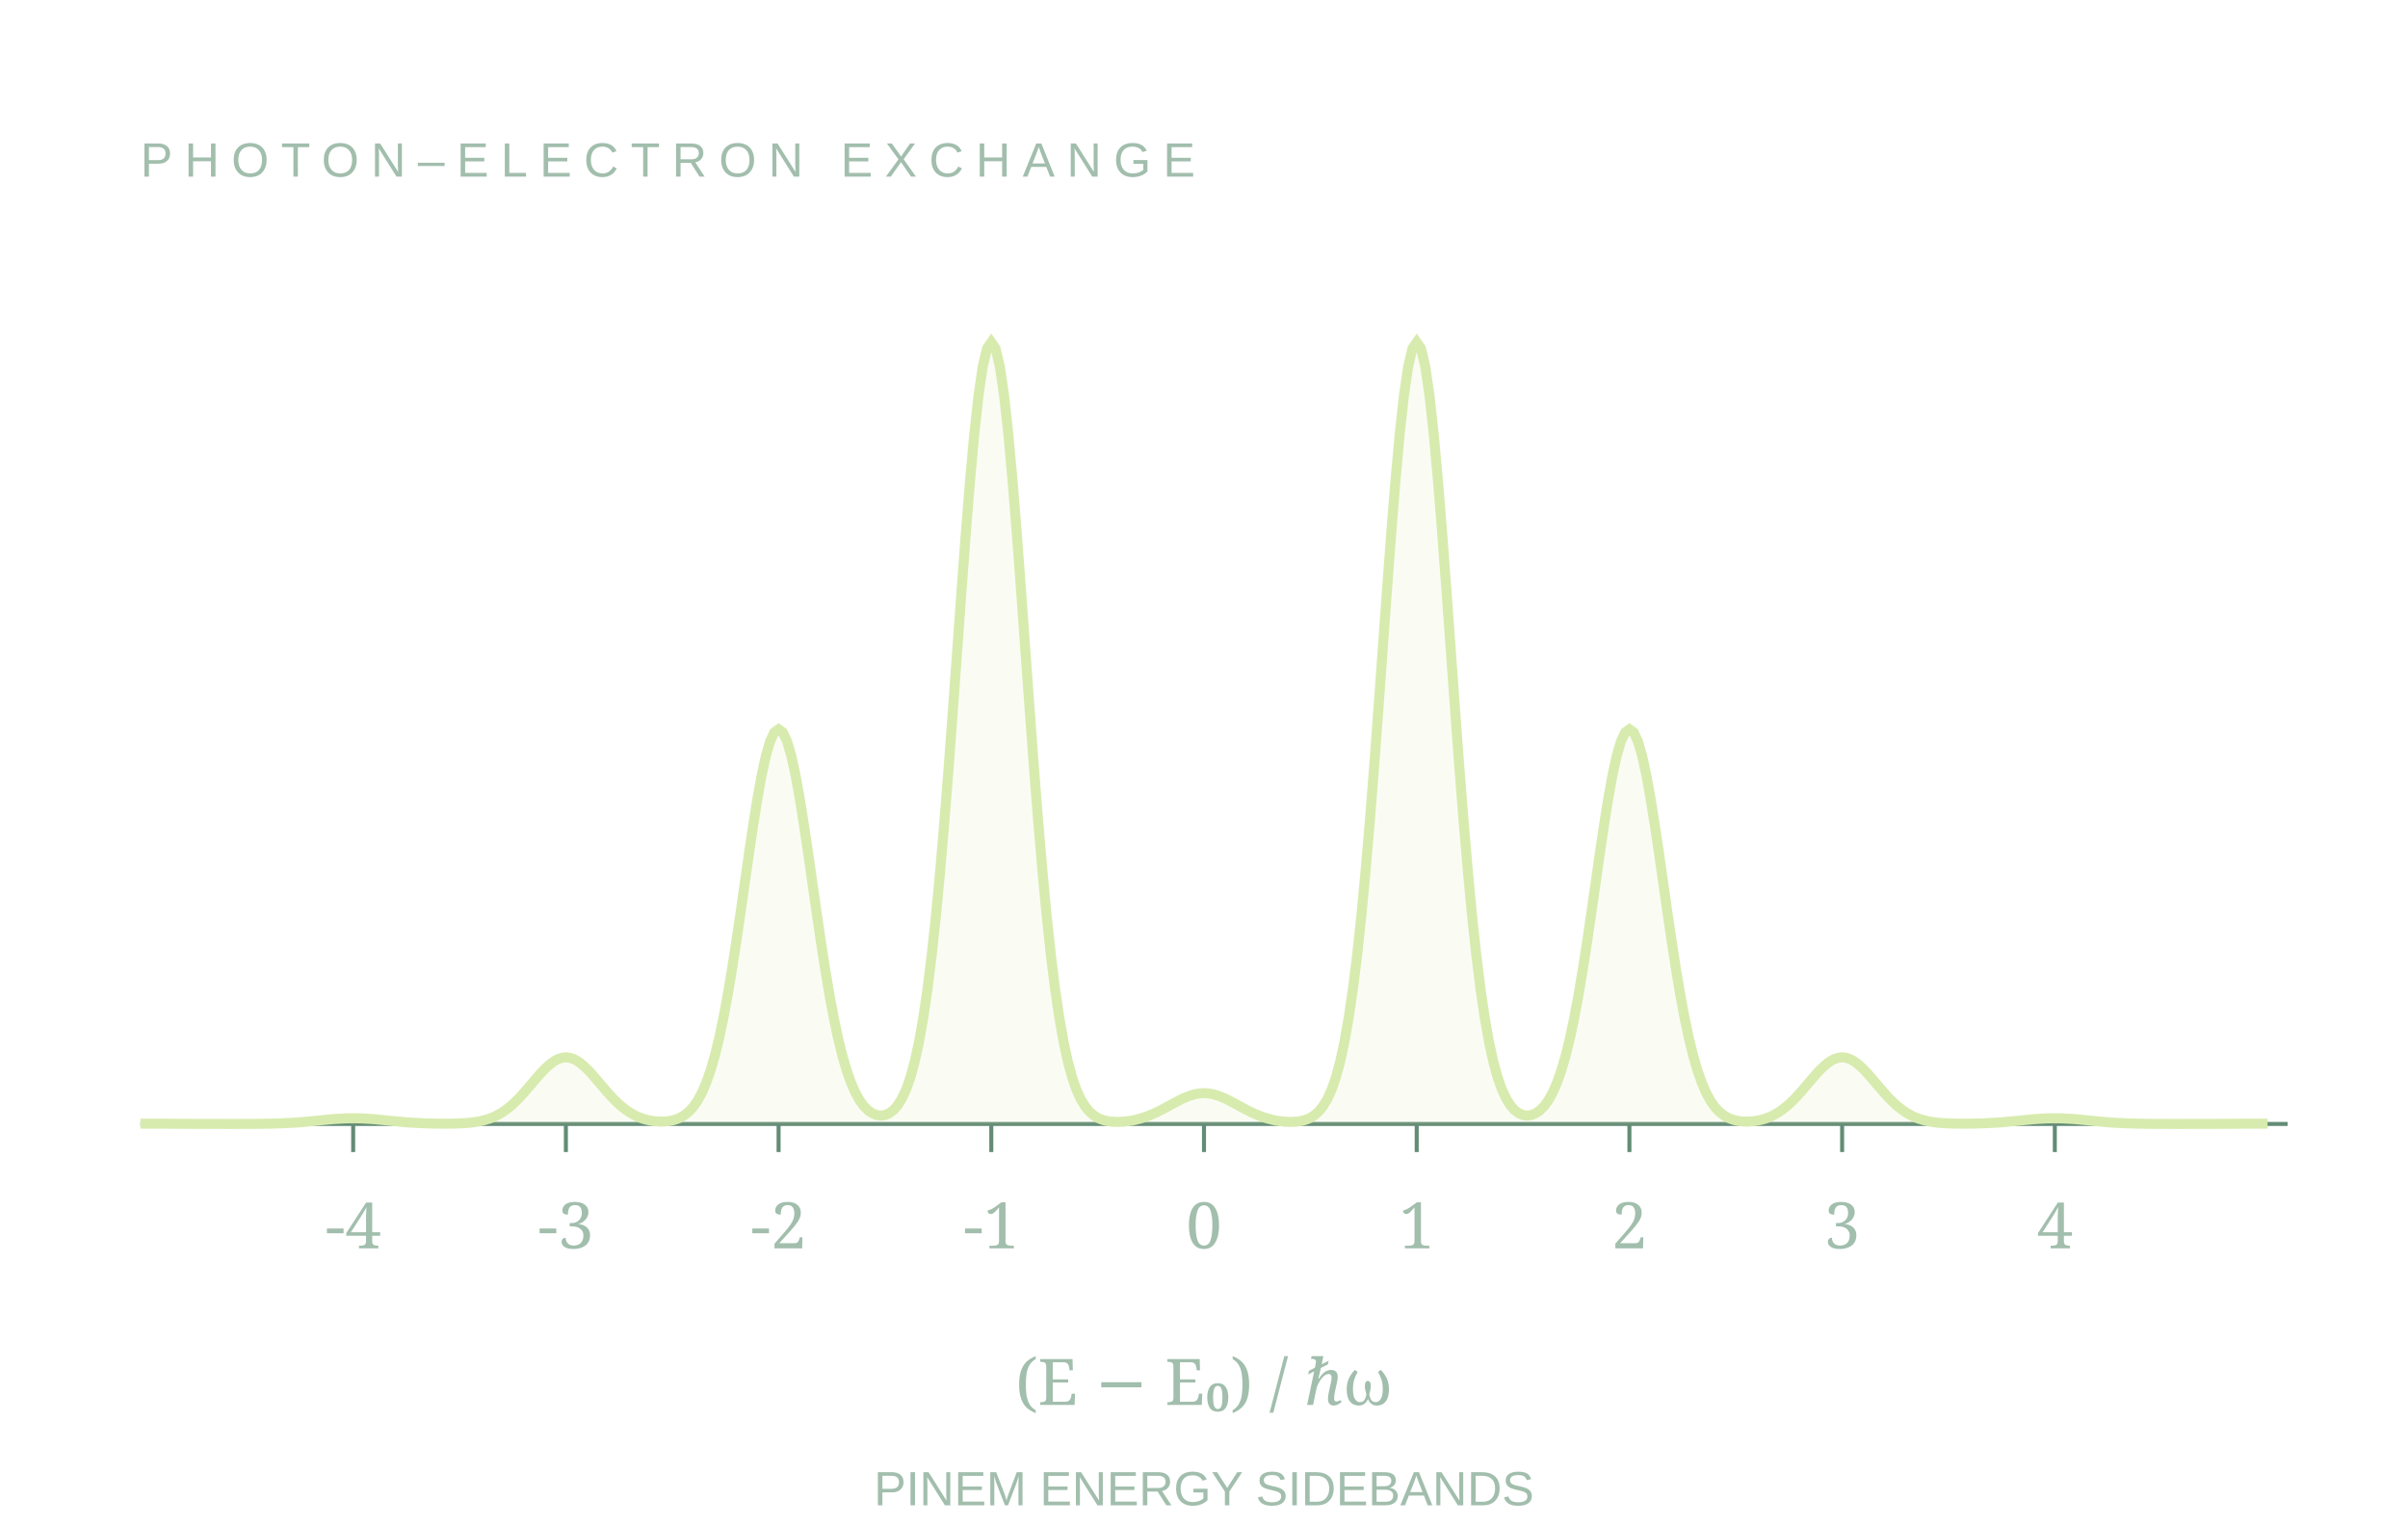
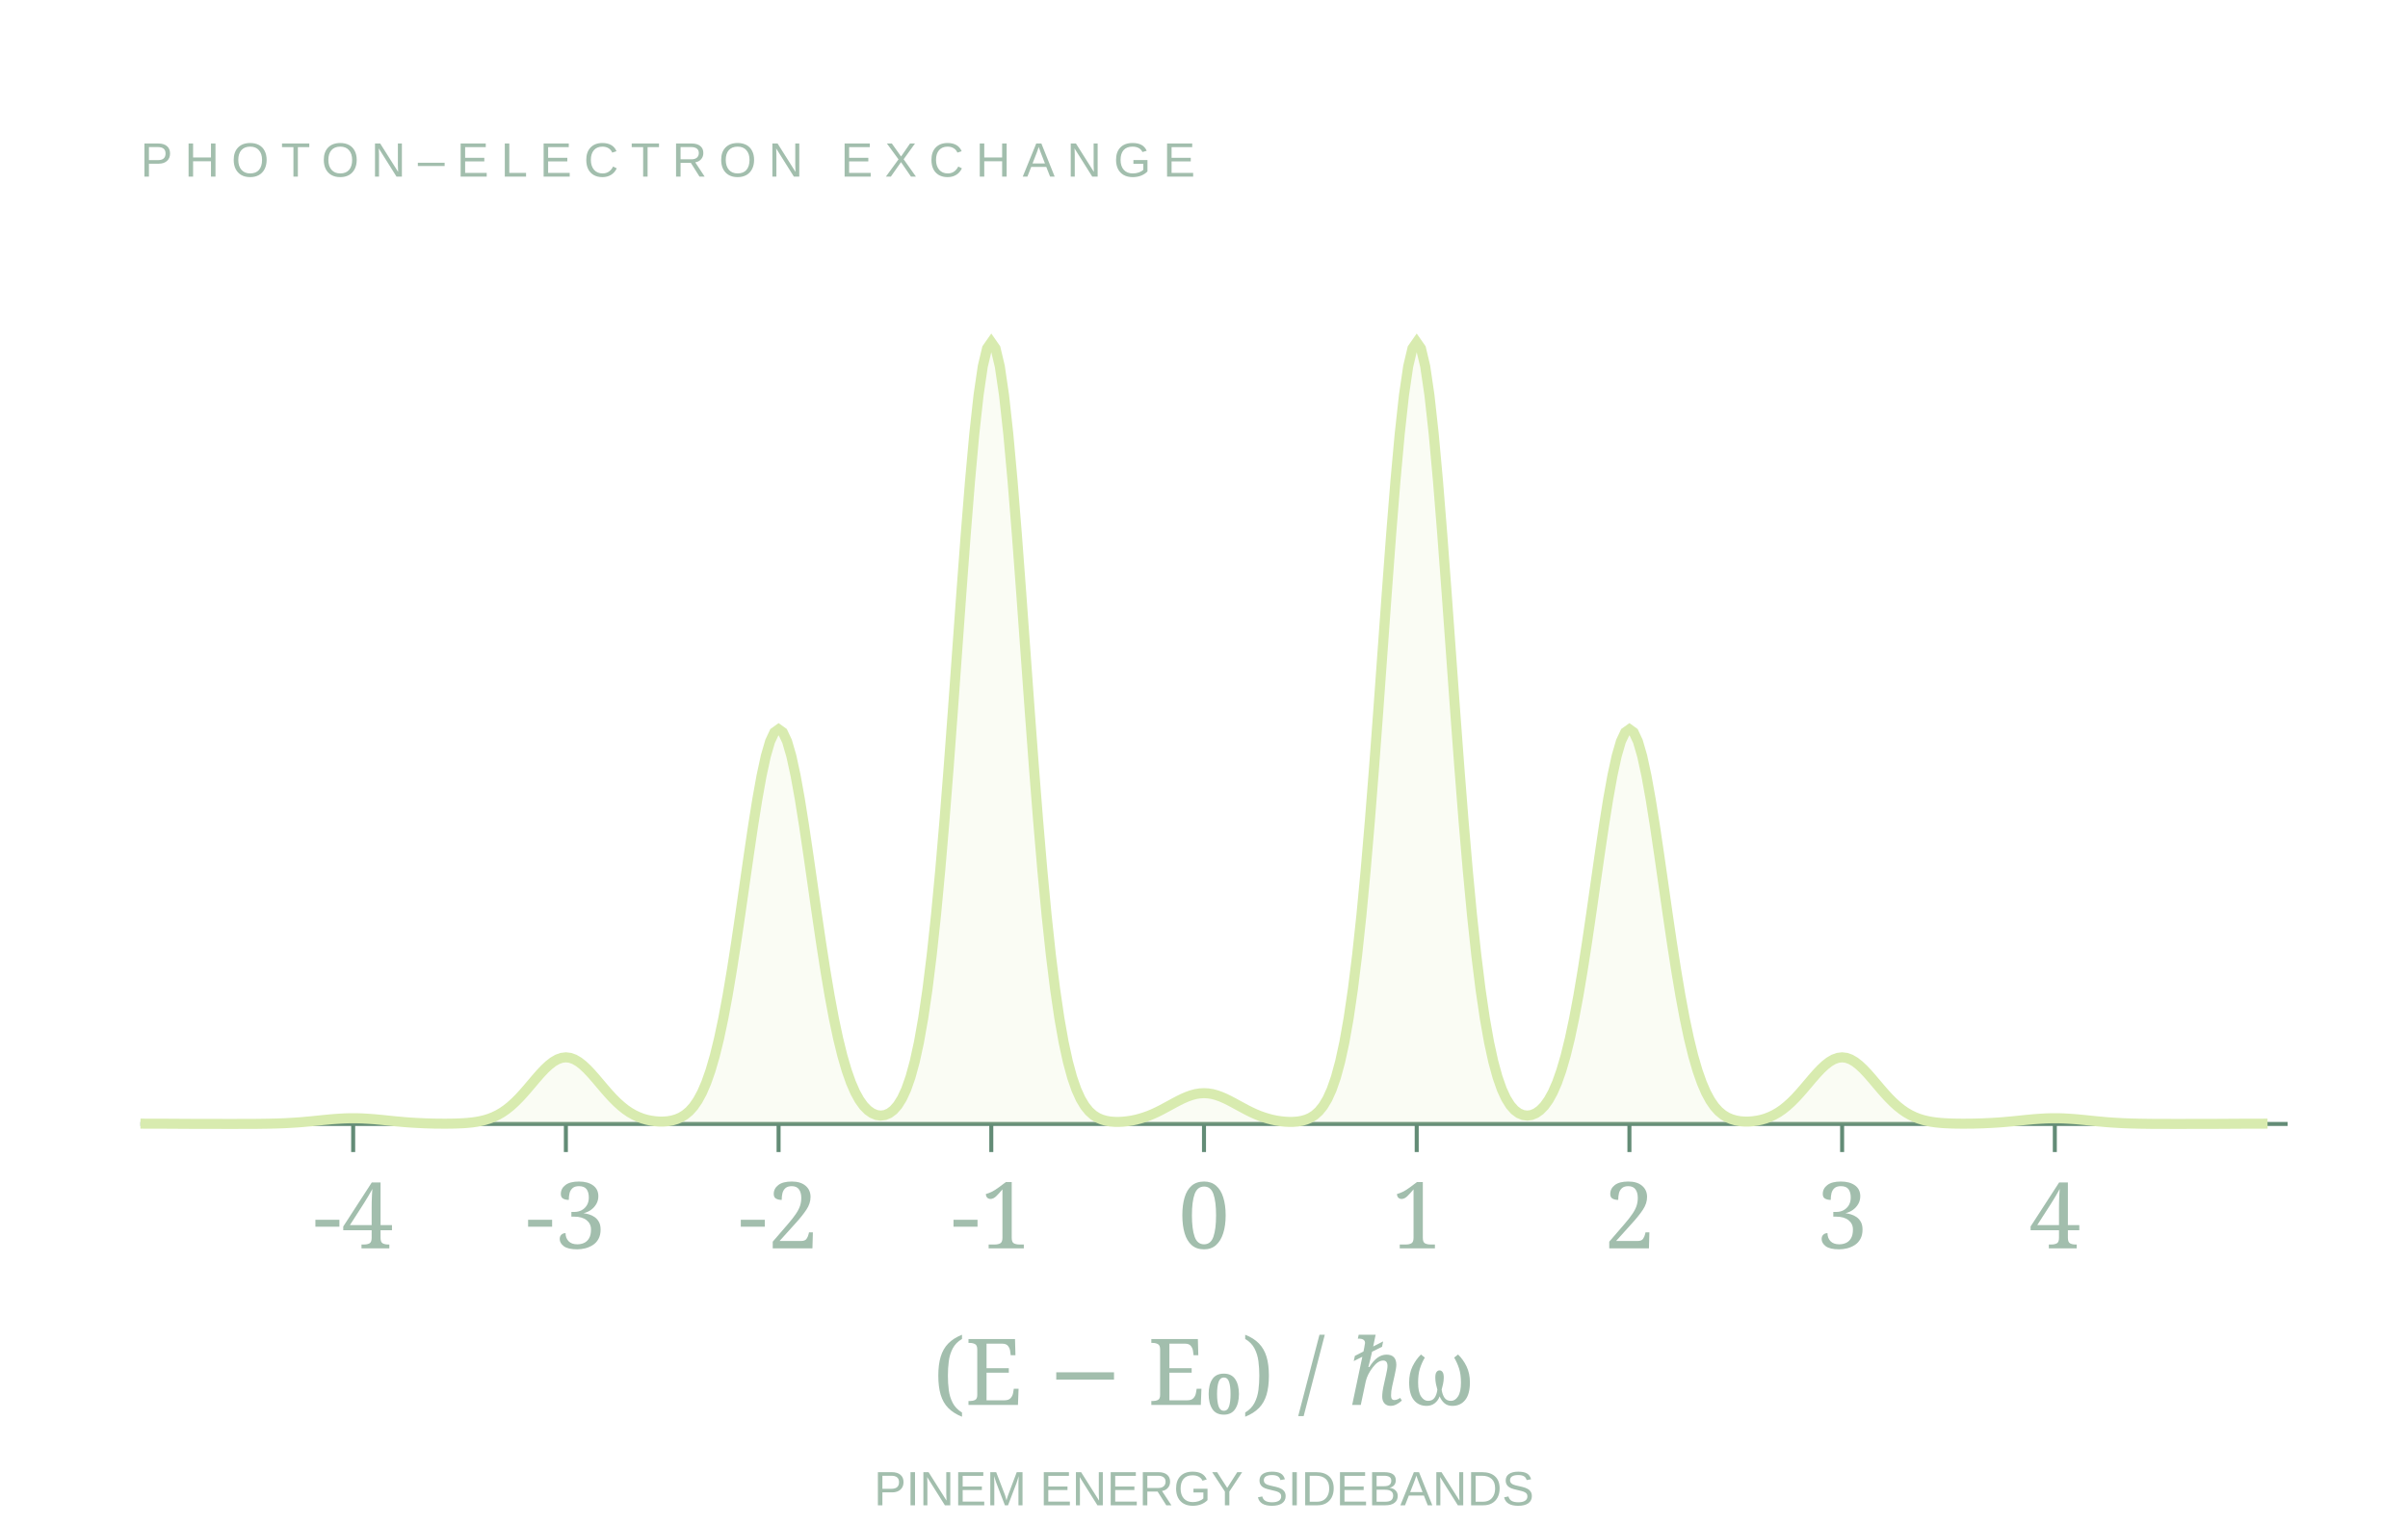
<svg xmlns="http://www.w3.org/2000/svg" viewBox="0 0 600 380">
-   <g fill="#a2bead" font-family="Georgia,serif" font-size="16">
+   <g fill="#a2bead" font-family="Georgia,serif" font-size="23">
    <text x="35" y="44" font-family="Arial,sans-serif" font-size="12" letter-spacing="3">PHOTON–ELECTRON EXCHANGE</text>
    <path d="M35 280 H570" stroke="#638c76" />
    <path d="M 88 280 v 7" stroke="#638c76" />
    <text x="88" y="311" text-anchor="middle">-4</text>
    <path d="M 141 280 v 7" stroke="#638c76" />
    <text x="141" y="311" text-anchor="middle">-3</text>
    <path d="M 194 280 v 7" stroke="#638c76" />
    <text x="194" y="311" text-anchor="middle">-2</text>
    <path d="M 247 280 v 7" stroke="#638c76" />
    <text x="247" y="311" text-anchor="middle">-1</text>
    <path d="M 300 280 v 7" stroke="#638c76" />
    <text x="300" y="311" text-anchor="middle">0</text>
    <path d="M 353 280 v 7" stroke="#638c76" />
    <text x="353" y="311" text-anchor="middle">1</text>
    <path d="M 406 280 v 7" stroke="#638c76" />
    <text x="406" y="311" text-anchor="middle">2</text>
    <path d="M 459 280 v 7" stroke="#638c76" />
    <text x="459" y="311" text-anchor="middle">3</text>
    <path d="M 512 280 v 7" stroke="#638c76" />
    <text x="512" y="311" text-anchor="middle">4</text>
    <path d="M 35.00,279.92 L 36.06,279.93 L 37.12,279.93 L 38.18,279.93 L 39.24,279.93 L 40.30,279.94 L 41.36,279.94 L 42.42,279.95 L 43.48,279.95 L 44.54,279.96 L 45.60,279.97 L 46.66,279.97 L 47.72,279.98 L 48.78,279.98 L 49.84,279.98 L 50.90,279.99 L 51.96,279.99 L 53.02,279.99 L 54.08,279.99 L 55.14,279.99 L 56.20,280.00 L 57.26,280.00 L 58.32,280.00 L 59.38,279.99 L 60.44,279.99 L 61.50,279.99 L 62.56,279.98 L 63.62,279.98 L 64.68,279.97 L 65.74,279.95 L 66.80,279.94 L 67.86,279.91 L 68.92,279.89 L 69.98,279.85 L 71.04,279.81 L 72.10,279.75 L 73.16,279.69 L 74.22,279.62 L 75.28,279.54 L 76.34,279.44 L 77.40,279.35 L 78.46,279.24 L 79.52,279.13 L 80.58,279.02 L 81.64,278.92 L 82.70,278.82 L 83.76,278.74 L 84.82,278.67 L 85.88,278.61 L 86.94,278.58 L 88.00,278.57 L 89.06,278.58 L 90.12,278.61 L 91.18,278.67 L 92.24,278.74 L 93.30,278.82 L 94.36,278.92 L 95.42,279.02 L 96.48,279.13 L 97.54,279.24 L 98.60,279.35 L 99.66,279.44 L 100.72,279.54 L 101.78,279.62 L 102.84,279.69 L 103.90,279.75 L 104.96,279.80 L 106.02,279.85 L 107.08,279.88 L 108.14,279.91 L 109.20,279.92 L 110.26,279.93 L 111.32,279.93 L 112.38,279.92 L 113.44,279.90 L 114.50,279.86 L 115.56,279.81 L 116.62,279.73 L 117.68,279.62 L 118.74,279.47 L 119.80,279.27 L 120.86,279.01 L 121.92,278.68 L 122.98,278.26 L 124.04,277.75 L 125.10,277.14 L 126.16,276.41 L 127.22,275.57 L 128.28,274.61 L 129.34,273.55 L 130.40,272.40 L 131.46,271.18 L 132.52,269.93 L 133.58,268.68 L 134.64,267.47 L 135.70,266.35 L 136.76,265.35 L 137.82,264.53 L 138.88,263.91 L 139.94,263.53 L 141.00,263.40 L 142.06,263.53 L 143.12,263.91 L 144.18,264.53 L 145.24,265.35 L 146.30,266.35 L 147.36,267.47 L 148.42,268.68 L 149.48,269.93 L 150.54,271.18 L 151.60,272.40 L 152.66,273.55 L 153.72,274.61 L 154.78,275.56 L 155.84,276.41 L 156.90,277.13 L 157.96,277.74 L 159.02,278.24 L 160.08,278.65 L 161.14,278.96 L 162.20,279.18 L 163.26,279.33 L 164.32,279.41 L 165.38,279.40 L 166.44,279.32 L 167.50,279.13 L 168.56,278.82 L 169.62,278.37 L 170.68,277.72 L 171.74,276.84 L 172.80,275.67 L 173.86,274.13 L 174.92,272.17 L 175.98,269.71 L 177.04,266.69 L 178.10,263.05 L 179.16,258.74 L 180.22,253.74 L 181.28,248.08 L 182.34,241.79 L 183.40,234.98 L 184.46,227.78 L 185.52,220.36 L 186.58,212.95 L 187.64,205.78 L 188.70,199.12 L 189.76,193.23 L 190.82,188.35 L 191.88,184.70 L 192.94,182.44 L 194.00,181.68 L 195.06,182.44 L 196.12,184.70 L 197.18,188.35 L 198.24,193.23 L 199.30,199.12 L 200.36,205.78 L 201.42,212.95 L 202.48,220.36 L 203.54,227.78 L 204.60,234.98 L 205.66,241.79 L 206.72,248.08 L 207.78,253.74 L 208.84,258.73 L 209.90,263.03 L 210.96,266.67 L 212.02,269.68 L 213.08,272.11 L 214.14,274.03 L 215.20,275.51 L 216.26,276.59 L 217.32,277.33 L 218.38,277.77 L 219.44,277.92 L 220.50,277.78 L 221.56,277.34 L 222.62,276.55 L 223.68,275.35 L 224.74,273.65 L 225.80,271.36 L 226.86,268.34 L 227.92,264.47 L 228.98,259.62 L 230.04,253.63 L 231.10,246.42 L 232.16,237.88 L 233.22,227.99 L 234.28,216.78 L 235.34,204.34 L 236.40,190.85 L 237.46,176.58 L 238.52,161.89 L 239.58,147.21 L 240.64,133.01 L 241.70,119.82 L 242.76,108.15 L 243.82,98.49 L 244.88,91.26 L 245.94,86.79 L 247.00,85.27 L 248.06,86.79 L 249.12,91.26 L 250.18,98.49 L 251.24,108.15 L 252.30,119.82 L 253.36,133.01 L 254.42,147.21 L 255.48,161.89 L 256.54,176.58 L 257.60,190.85 L 258.66,204.34 L 259.72,216.78 L 260.78,228.00 L 261.84,237.89 L 262.90,246.42 L 263.96,253.65 L 265.02,259.63 L 266.08,264.50 L 267.14,268.39 L 268.20,271.44 L 269.26,273.78 L 270.32,275.54 L 271.38,276.85 L 272.44,277.80 L 273.50,278.47 L 274.56,278.92 L 275.62,279.22 L 276.68,279.40 L 277.74,279.48 L 278.80,279.49 L 279.86,279.44 L 280.92,279.32 L 281.98,279.16 L 283.04,278.94 L 284.10,278.66 L 285.16,278.33 L 286.22,277.95 L 287.28,277.51 L 288.34,277.02 L 289.40,276.49 L 290.46,275.92 L 291.52,275.35 L 292.58,274.77 L 293.64,274.21 L 294.70,273.69 L 295.76,273.23 L 296.82,272.85 L 297.88,272.56 L 298.94,272.39 L 300.00,272.33 L 301.06,272.39 L 302.12,272.56 L 303.18,272.85 L 304.24,273.23 L 305.30,273.69 L 306.36,274.21 L 307.42,274.77 L 308.48,275.35 L 309.54,275.92 L 310.60,276.49 L 311.66,277.02 L 312.72,277.51 L 313.78,277.95 L 314.84,278.33 L 315.90,278.66 L 316.96,278.94 L 318.02,279.16 L 319.08,279.32 L 320.14,279.44 L 321.20,279.49 L 322.26,279.48 L 323.32,279.40 L 324.38,279.22 L 325.44,278.92 L 326.50,278.47 L 327.56,277.80 L 328.62,276.85 L 329.68,275.54 L 330.74,273.78 L 331.80,271.44 L 332.86,268.39 L 333.92,264.50 L 334.98,259.63 L 336.04,253.65 L 337.10,246.42 L 338.16,237.89 L 339.22,228.00 L 340.28,216.78 L 341.34,204.34 L 342.40,190.85 L 343.46,176.58 L 344.52,161.89 L 345.58,147.21 L 346.64,133.01 L 347.70,119.82 L 348.76,108.15 L 349.82,98.49 L 350.88,91.26 L 351.94,86.79 L 353.00,85.27 L 354.06,86.79 L 355.12,91.26 L 356.18,98.49 L 357.24,108.15 L 358.30,119.82 L 359.36,133.01 L 360.42,147.21 L 361.48,161.89 L 362.54,176.58 L 363.60,190.85 L 364.66,204.34 L 365.72,216.78 L 366.78,227.99 L 367.84,237.88 L 368.90,246.42 L 369.96,253.63 L 371.02,259.62 L 372.08,264.47 L 373.14,268.34 L 374.20,271.36 L 375.26,273.65 L 376.32,275.35 L 377.38,276.55 L 378.44,277.34 L 379.50,277.78 L 380.56,277.92 L 381.62,277.77 L 382.68,277.33 L 383.74,276.59 L 384.80,275.51 L 385.86,274.03 L 386.92,272.11 L 387.98,269.68 L 389.04,266.67 L 390.10,263.03 L 391.16,258.73 L 392.22,253.74 L 393.28,248.08 L 394.34,241.79 L 395.40,234.98 L 396.46,227.78 L 397.52,220.36 L 398.58,212.95 L 399.64,205.78 L 400.70,199.12 L 401.76,193.23 L 402.82,188.35 L 403.88,184.70 L 404.94,182.44 L 406.00,181.68 L 407.06,182.44 L 408.12,184.70 L 409.18,188.35 L 410.24,193.23 L 411.30,199.12 L 412.36,205.78 L 413.42,212.95 L 414.48,220.36 L 415.54,227.78 L 416.60,234.98 L 417.66,241.79 L 418.72,248.08 L 419.78,253.74 L 420.84,258.74 L 421.90,263.05 L 422.96,266.69 L 424.02,269.71 L 425.08,272.17 L 426.14,274.13 L 427.20,275.67 L 428.26,276.84 L 429.32,277.72 L 430.38,278.37 L 431.44,278.82 L 432.50,279.13 L 433.56,279.32 L 434.62,279.40 L 435.68,279.41 L 436.74,279.33 L 437.80,279.18 L 438.86,278.96 L 439.92,278.65 L 440.98,278.24 L 442.04,277.74 L 443.10,277.13 L 444.16,276.41 L 445.22,275.56 L 446.28,274.61 L 447.34,273.55 L 448.40,272.40 L 449.46,271.18 L 450.52,269.93 L 451.58,268.68 L 452.64,267.47 L 453.70,266.35 L 454.76,265.35 L 455.82,264.53 L 456.88,263.91 L 457.94,263.53 L 459.00,263.40 L 460.06,263.53 L 461.12,263.91 L 462.18,264.53 L 463.24,265.35 L 464.30,266.35 L 465.36,267.47 L 466.42,268.68 L 467.48,269.93 L 468.54,271.18 L 469.60,272.40 L 470.66,273.55 L 471.72,274.61 L 472.78,275.57 L 473.84,276.41 L 474.90,277.14 L 475.96,277.75 L 477.02,278.26 L 478.08,278.68 L 479.14,279.01 L 480.20,279.27 L 481.26,279.47 L 482.32,279.62 L 483.38,279.73 L 484.44,279.81 L 485.50,279.86 L 486.56,279.90 L 487.62,279.92 L 488.68,279.93 L 489.74,279.93 L 490.80,279.92 L 491.86,279.91 L 492.92,279.88 L 493.98,279.85 L 495.04,279.80 L 496.10,279.75 L 497.16,279.69 L 498.22,279.62 L 499.28,279.54 L 500.34,279.44 L 501.40,279.35 L 502.46,279.24 L 503.52,279.13 L 504.58,279.02 L 505.64,278.92 L 506.70,278.82 L 507.76,278.74 L 508.82,278.67 L 509.88,278.61 L 510.94,278.58 L 512.00,278.57 L 513.06,278.58 L 514.12,278.61 L 515.18,278.67 L 516.24,278.74 L 517.30,278.82 L 518.36,278.92 L 519.42,279.02 L 520.48,279.13 L 521.54,279.24 L 522.60,279.35 L 523.66,279.44 L 524.72,279.54 L 525.78,279.62 L 526.84,279.69 L 527.90,279.75 L 528.96,279.81 L 530.02,279.85 L 531.08,279.89 L 532.14,279.91 L 533.20,279.94 L 534.26,279.95 L 535.32,279.97 L 536.38,279.98 L 537.44,279.98 L 538.50,279.99 L 539.56,279.99 L 540.62,279.99 L 541.68,280.00 L 542.74,280.00 L 543.80,280.00 L 544.86,279.99 L 545.92,279.99 L 546.98,279.99 L 548.04,279.99 L 549.10,279.99 L 550.16,279.98 L 551.22,279.98 L 552.28,279.98 L 553.34,279.97 L 554.40,279.97 L 555.46,279.96 L 556.52,279.95 L 557.58,279.95 L 558.64,279.94 L 559.70,279.94 L 560.76,279.93 L 561.82,279.93 L 562.88,279.93 L 563.94,279.93 L 565.00,279.92 L565 280 L35 280 Z" fill="#d8ebaf" fill-opacity=".13" />
    <path d="M 35.00,279.92 L 36.06,279.93 L 37.12,279.93 L 38.18,279.93 L 39.24,279.93 L 40.30,279.94 L 41.36,279.94 L 42.42,279.95 L 43.48,279.95 L 44.54,279.96 L 45.60,279.97 L 46.66,279.97 L 47.72,279.98 L 48.78,279.98 L 49.84,279.98 L 50.90,279.99 L 51.96,279.99 L 53.02,279.99 L 54.08,279.99 L 55.14,279.99 L 56.20,280.00 L 57.26,280.00 L 58.32,280.00 L 59.38,279.99 L 60.44,279.99 L 61.50,279.99 L 62.56,279.98 L 63.62,279.98 L 64.68,279.97 L 65.74,279.95 L 66.80,279.94 L 67.86,279.91 L 68.92,279.89 L 69.98,279.85 L 71.04,279.81 L 72.10,279.75 L 73.16,279.69 L 74.22,279.62 L 75.28,279.54 L 76.34,279.44 L 77.40,279.35 L 78.46,279.24 L 79.52,279.13 L 80.58,279.02 L 81.64,278.92 L 82.70,278.82 L 83.76,278.74 L 84.82,278.67 L 85.88,278.61 L 86.94,278.58 L 88.00,278.57 L 89.06,278.58 L 90.12,278.61 L 91.18,278.67 L 92.24,278.74 L 93.30,278.82 L 94.36,278.92 L 95.42,279.02 L 96.48,279.13 L 97.54,279.24 L 98.60,279.35 L 99.66,279.44 L 100.72,279.54 L 101.78,279.62 L 102.84,279.69 L 103.90,279.75 L 104.96,279.80 L 106.02,279.85 L 107.08,279.88 L 108.14,279.91 L 109.20,279.92 L 110.26,279.93 L 111.32,279.93 L 112.38,279.92 L 113.44,279.90 L 114.50,279.86 L 115.56,279.81 L 116.62,279.73 L 117.68,279.62 L 118.74,279.47 L 119.80,279.27 L 120.86,279.01 L 121.92,278.68 L 122.98,278.26 L 124.04,277.75 L 125.10,277.14 L 126.16,276.41 L 127.22,275.57 L 128.28,274.61 L 129.34,273.55 L 130.40,272.40 L 131.46,271.18 L 132.52,269.93 L 133.58,268.68 L 134.64,267.47 L 135.70,266.35 L 136.76,265.35 L 137.82,264.53 L 138.88,263.91 L 139.94,263.53 L 141.00,263.40 L 142.06,263.53 L 143.12,263.91 L 144.18,264.53 L 145.24,265.35 L 146.30,266.35 L 147.36,267.47 L 148.42,268.68 L 149.48,269.93 L 150.54,271.18 L 151.60,272.40 L 152.66,273.55 L 153.72,274.61 L 154.78,275.56 L 155.84,276.41 L 156.90,277.13 L 157.96,277.74 L 159.02,278.24 L 160.08,278.65 L 161.14,278.96 L 162.20,279.18 L 163.26,279.33 L 164.32,279.41 L 165.38,279.40 L 166.44,279.32 L 167.50,279.13 L 168.56,278.82 L 169.62,278.37 L 170.68,277.72 L 171.74,276.84 L 172.80,275.67 L 173.86,274.13 L 174.92,272.17 L 175.98,269.71 L 177.04,266.69 L 178.10,263.05 L 179.16,258.74 L 180.22,253.74 L 181.28,248.08 L 182.34,241.79 L 183.40,234.98 L 184.46,227.78 L 185.52,220.36 L 186.58,212.95 L 187.64,205.78 L 188.70,199.12 L 189.76,193.23 L 190.82,188.35 L 191.88,184.70 L 192.94,182.44 L 194.00,181.68 L 195.06,182.44 L 196.12,184.70 L 197.18,188.35 L 198.24,193.23 L 199.30,199.12 L 200.36,205.78 L 201.42,212.95 L 202.48,220.36 L 203.54,227.78 L 204.60,234.98 L 205.66,241.79 L 206.72,248.08 L 207.78,253.74 L 208.84,258.73 L 209.90,263.03 L 210.96,266.67 L 212.02,269.68 L 213.08,272.11 L 214.14,274.03 L 215.20,275.51 L 216.26,276.59 L 217.32,277.33 L 218.38,277.77 L 219.44,277.92 L 220.50,277.78 L 221.56,277.34 L 222.62,276.55 L 223.68,275.35 L 224.74,273.65 L 225.80,271.36 L 226.86,268.34 L 227.92,264.47 L 228.98,259.62 L 230.04,253.63 L 231.10,246.42 L 232.16,237.88 L 233.22,227.99 L 234.28,216.78 L 235.34,204.34 L 236.40,190.85 L 237.46,176.58 L 238.52,161.89 L 239.58,147.21 L 240.64,133.01 L 241.70,119.82 L 242.76,108.15 L 243.82,98.49 L 244.88,91.26 L 245.94,86.79 L 247.00,85.27 L 248.06,86.79 L 249.12,91.26 L 250.18,98.49 L 251.24,108.15 L 252.30,119.82 L 253.36,133.01 L 254.42,147.21 L 255.48,161.89 L 256.54,176.58 L 257.60,190.85 L 258.66,204.34 L 259.72,216.78 L 260.78,228.00 L 261.84,237.89 L 262.90,246.42 L 263.96,253.65 L 265.02,259.63 L 266.08,264.50 L 267.14,268.39 L 268.20,271.44 L 269.26,273.78 L 270.32,275.54 L 271.38,276.85 L 272.44,277.80 L 273.50,278.47 L 274.56,278.92 L 275.62,279.22 L 276.68,279.40 L 277.74,279.48 L 278.80,279.49 L 279.86,279.44 L 280.92,279.32 L 281.98,279.16 L 283.04,278.94 L 284.10,278.66 L 285.16,278.33 L 286.22,277.95 L 287.28,277.51 L 288.34,277.02 L 289.40,276.49 L 290.46,275.92 L 291.52,275.35 L 292.58,274.77 L 293.64,274.21 L 294.70,273.69 L 295.76,273.23 L 296.82,272.85 L 297.88,272.56 L 298.94,272.39 L 300.00,272.33 L 301.06,272.39 L 302.12,272.56 L 303.18,272.85 L 304.24,273.23 L 305.30,273.69 L 306.36,274.21 L 307.42,274.77 L 308.48,275.35 L 309.54,275.92 L 310.60,276.49 L 311.66,277.02 L 312.72,277.51 L 313.78,277.95 L 314.84,278.33 L 315.90,278.66 L 316.96,278.94 L 318.02,279.16 L 319.08,279.32 L 320.14,279.44 L 321.20,279.49 L 322.26,279.48 L 323.32,279.40 L 324.38,279.22 L 325.44,278.92 L 326.50,278.47 L 327.56,277.80 L 328.62,276.85 L 329.68,275.54 L 330.74,273.78 L 331.80,271.44 L 332.86,268.39 L 333.92,264.50 L 334.98,259.63 L 336.04,253.65 L 337.10,246.42 L 338.16,237.89 L 339.22,228.00 L 340.28,216.78 L 341.34,204.34 L 342.40,190.85 L 343.46,176.58 L 344.52,161.89 L 345.58,147.21 L 346.64,133.01 L 347.70,119.82 L 348.76,108.15 L 349.82,98.49 L 350.88,91.26 L 351.94,86.79 L 353.00,85.27 L 354.06,86.79 L 355.12,91.26 L 356.18,98.49 L 357.24,108.15 L 358.30,119.82 L 359.36,133.01 L 360.42,147.21 L 361.48,161.89 L 362.54,176.58 L 363.60,190.85 L 364.66,204.34 L 365.72,216.78 L 366.78,227.99 L 367.84,237.88 L 368.90,246.42 L 369.96,253.63 L 371.02,259.62 L 372.08,264.47 L 373.14,268.34 L 374.20,271.36 L 375.26,273.65 L 376.32,275.35 L 377.38,276.55 L 378.44,277.34 L 379.50,277.78 L 380.56,277.92 L 381.62,277.77 L 382.68,277.33 L 383.74,276.59 L 384.80,275.51 L 385.86,274.03 L 386.92,272.11 L 387.98,269.68 L 389.04,266.67 L 390.10,263.03 L 391.16,258.73 L 392.22,253.74 L 393.28,248.08 L 394.34,241.79 L 395.40,234.98 L 396.46,227.78 L 397.52,220.36 L 398.58,212.95 L 399.64,205.78 L 400.70,199.12 L 401.76,193.23 L 402.82,188.35 L 403.88,184.70 L 404.94,182.44 L 406.00,181.68 L 407.06,182.44 L 408.12,184.70 L 409.18,188.35 L 410.24,193.23 L 411.30,199.12 L 412.36,205.78 L 413.42,212.95 L 414.48,220.36 L 415.54,227.78 L 416.60,234.98 L 417.66,241.79 L 418.72,248.08 L 419.78,253.74 L 420.84,258.74 L 421.90,263.05 L 422.96,266.69 L 424.02,269.71 L 425.08,272.17 L 426.14,274.13 L 427.20,275.67 L 428.26,276.84 L 429.32,277.72 L 430.38,278.37 L 431.44,278.82 L 432.50,279.13 L 433.56,279.32 L 434.62,279.40 L 435.68,279.41 L 436.74,279.33 L 437.80,279.18 L 438.86,278.96 L 439.92,278.65 L 440.98,278.24 L 442.04,277.74 L 443.10,277.13 L 444.16,276.41 L 445.22,275.56 L 446.28,274.61 L 447.34,273.55 L 448.40,272.40 L 449.46,271.18 L 450.52,269.93 L 451.58,268.68 L 452.64,267.47 L 453.70,266.35 L 454.76,265.35 L 455.82,264.53 L 456.88,263.91 L 457.94,263.53 L 459.00,263.40 L 460.06,263.53 L 461.12,263.91 L 462.18,264.53 L 463.24,265.35 L 464.30,266.35 L 465.36,267.47 L 466.42,268.68 L 467.48,269.93 L 468.54,271.18 L 469.60,272.40 L 470.66,273.55 L 471.72,274.61 L 472.78,275.57 L 473.84,276.41 L 474.90,277.14 L 475.96,277.75 L 477.02,278.26 L 478.08,278.68 L 479.14,279.01 L 480.20,279.27 L 481.26,279.47 L 482.32,279.62 L 483.38,279.73 L 484.44,279.81 L 485.50,279.86 L 486.56,279.90 L 487.62,279.92 L 488.68,279.93 L 489.74,279.93 L 490.80,279.92 L 491.86,279.91 L 492.92,279.88 L 493.98,279.85 L 495.04,279.80 L 496.10,279.75 L 497.16,279.69 L 498.22,279.62 L 499.28,279.54 L 500.34,279.44 L 501.40,279.35 L 502.46,279.24 L 503.52,279.13 L 504.58,279.02 L 505.64,278.92 L 506.70,278.82 L 507.76,278.74 L 508.82,278.67 L 509.88,278.61 L 510.94,278.58 L 512.00,278.57 L 513.06,278.58 L 514.12,278.61 L 515.18,278.67 L 516.24,278.74 L 517.30,278.82 L 518.36,278.92 L 519.42,279.02 L 520.48,279.13 L 521.54,279.24 L 522.60,279.35 L 523.66,279.44 L 524.72,279.54 L 525.78,279.62 L 526.84,279.69 L 527.90,279.75 L 528.96,279.81 L 530.02,279.85 L 531.08,279.89 L 532.14,279.91 L 533.20,279.94 L 534.26,279.95 L 535.32,279.97 L 536.38,279.98 L 537.44,279.98 L 538.50,279.99 L 539.56,279.99 L 540.62,279.99 L 541.68,280.00 L 542.74,280.00 L 543.80,280.00 L 544.86,279.99 L 545.92,279.99 L 546.98,279.99 L 548.04,279.99 L 549.10,279.99 L 550.16,279.98 L 551.22,279.98 L 552.28,279.98 L 553.34,279.97 L 554.40,279.97 L 555.46,279.96 L 556.52,279.95 L 557.58,279.95 L 558.64,279.94 L 559.70,279.94 L 560.76,279.93 L 561.82,279.93 L 562.88,279.93 L 563.94,279.93 L 565.00,279.92" fill="none" stroke="#d8ebaf" stroke-width="2.5" />
    <text x="300" y="350" text-anchor="middle">(E − E₀) / ℏω</text>
    <text x="300" y="375" text-anchor="middle" font-family="Arial,sans-serif" font-size="12">PINEM ENERGY SIDEBANDS</text>
  </g>
</svg>
